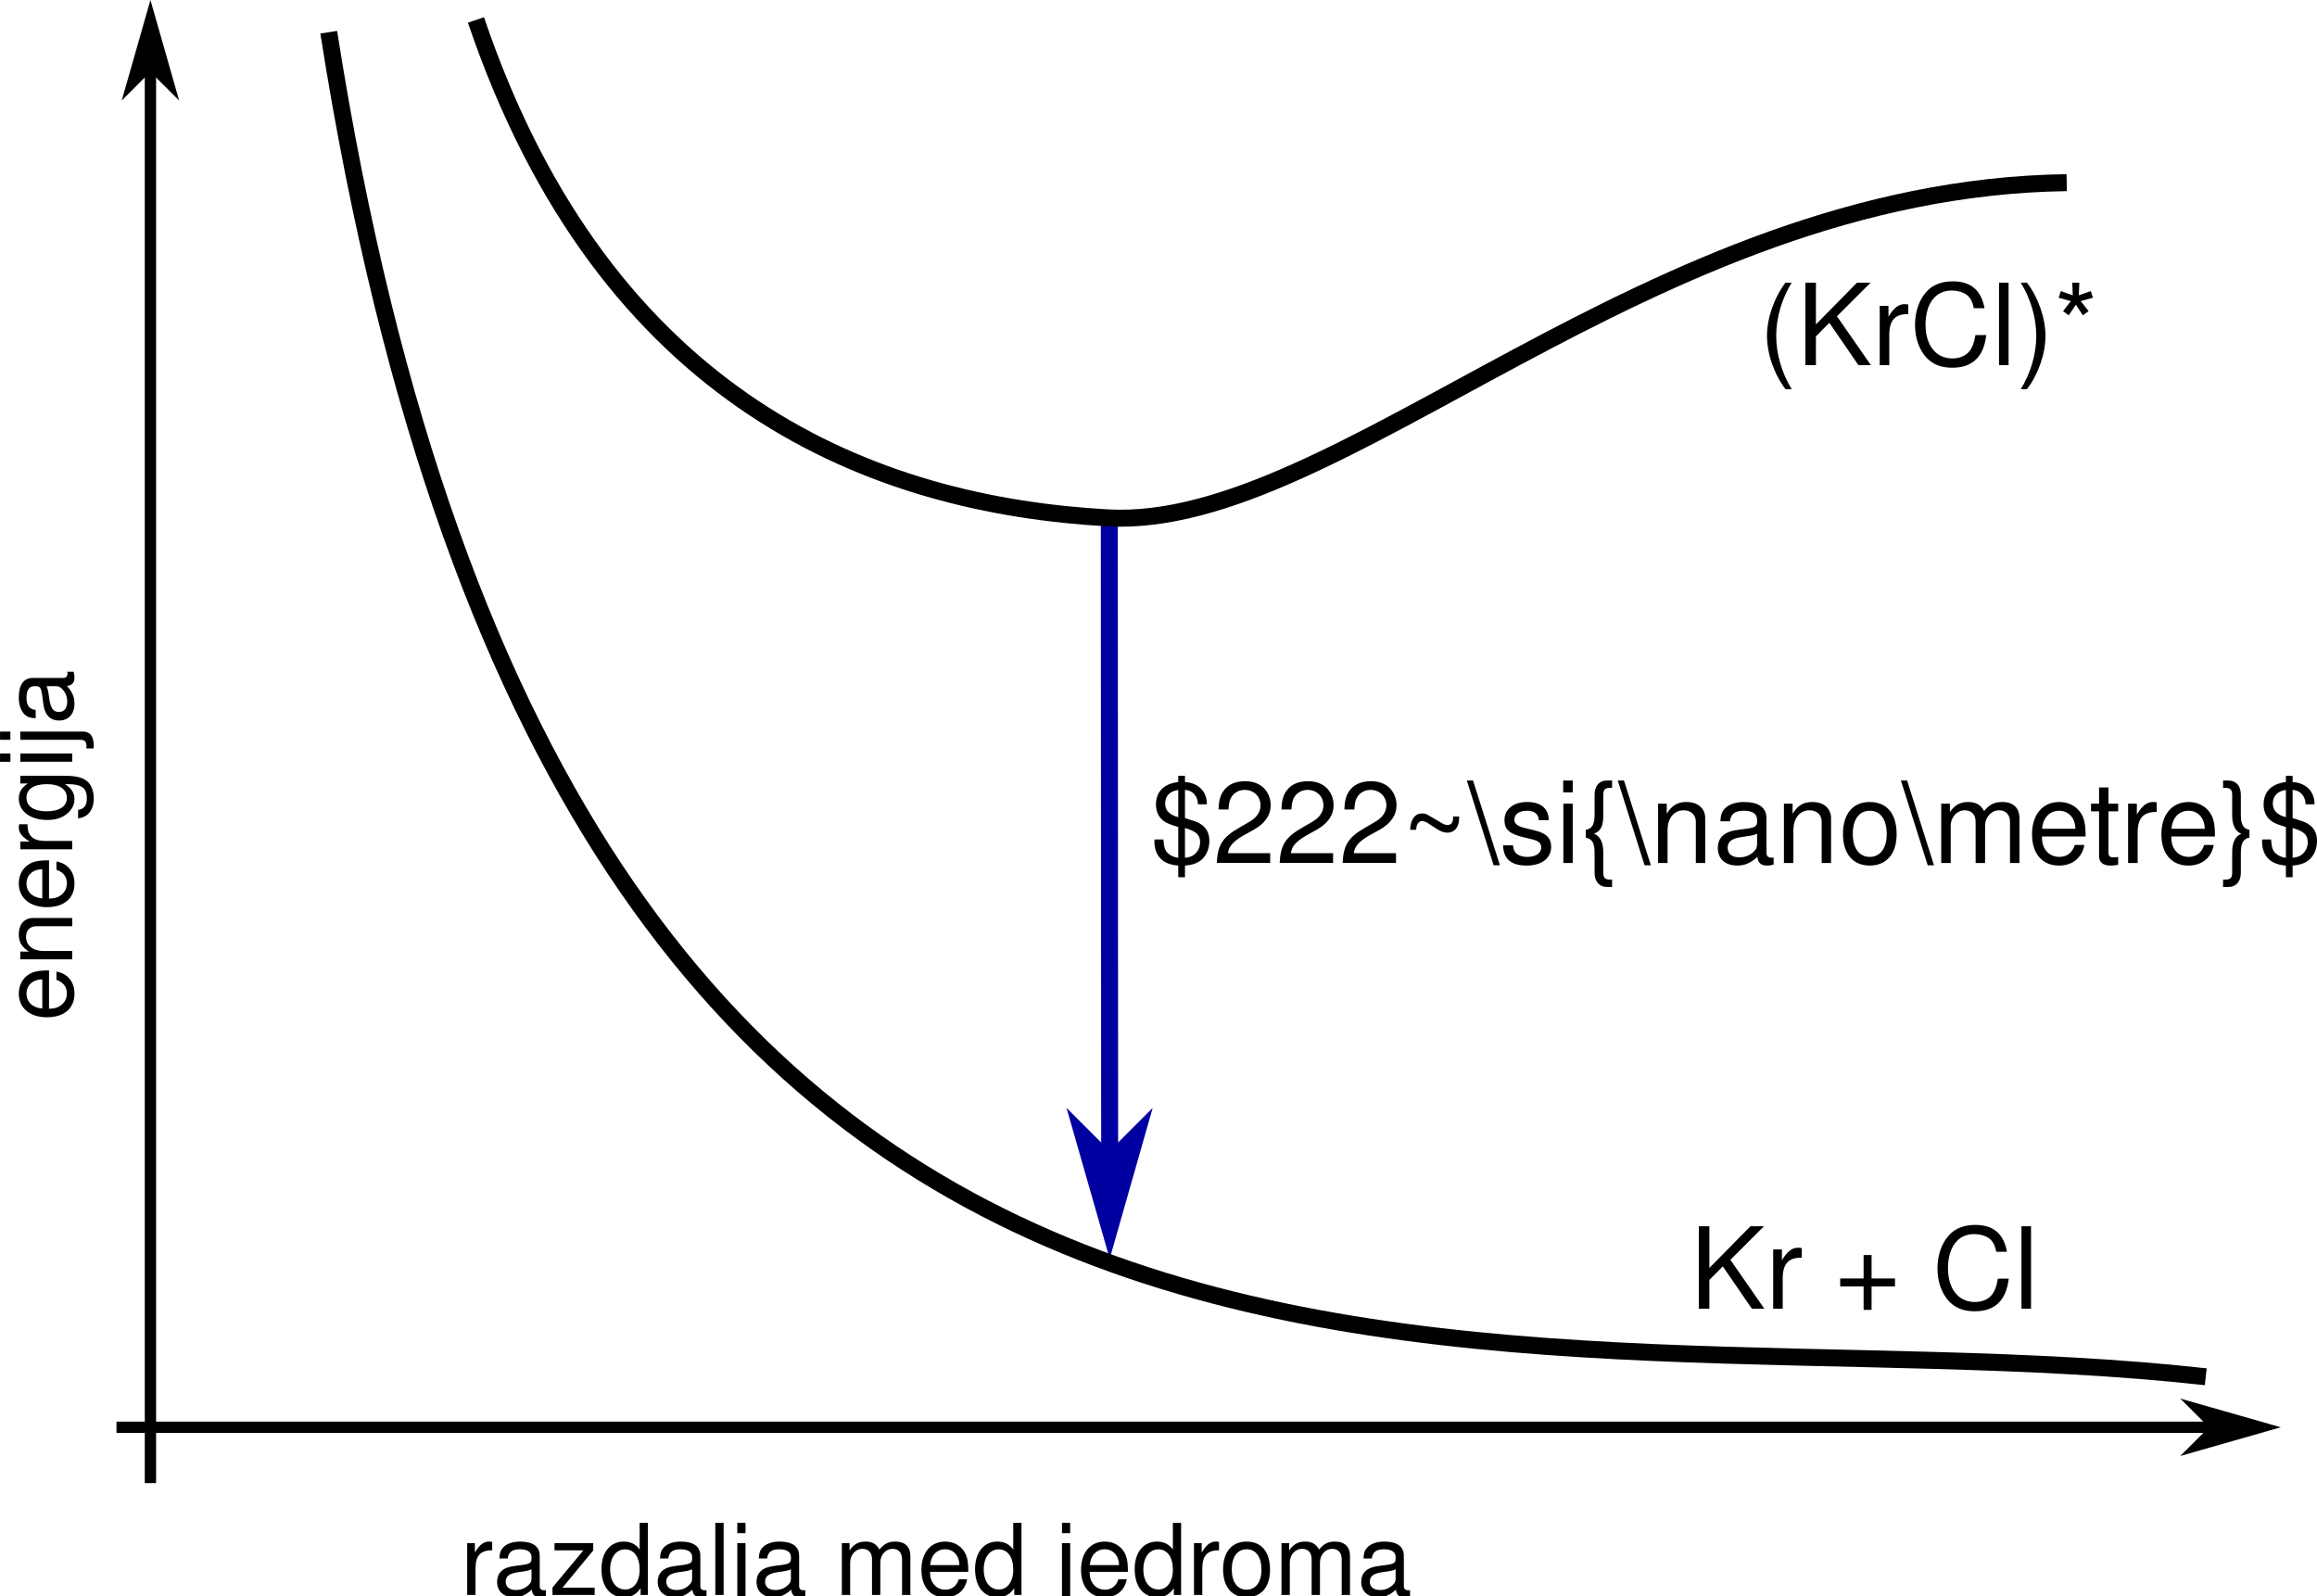
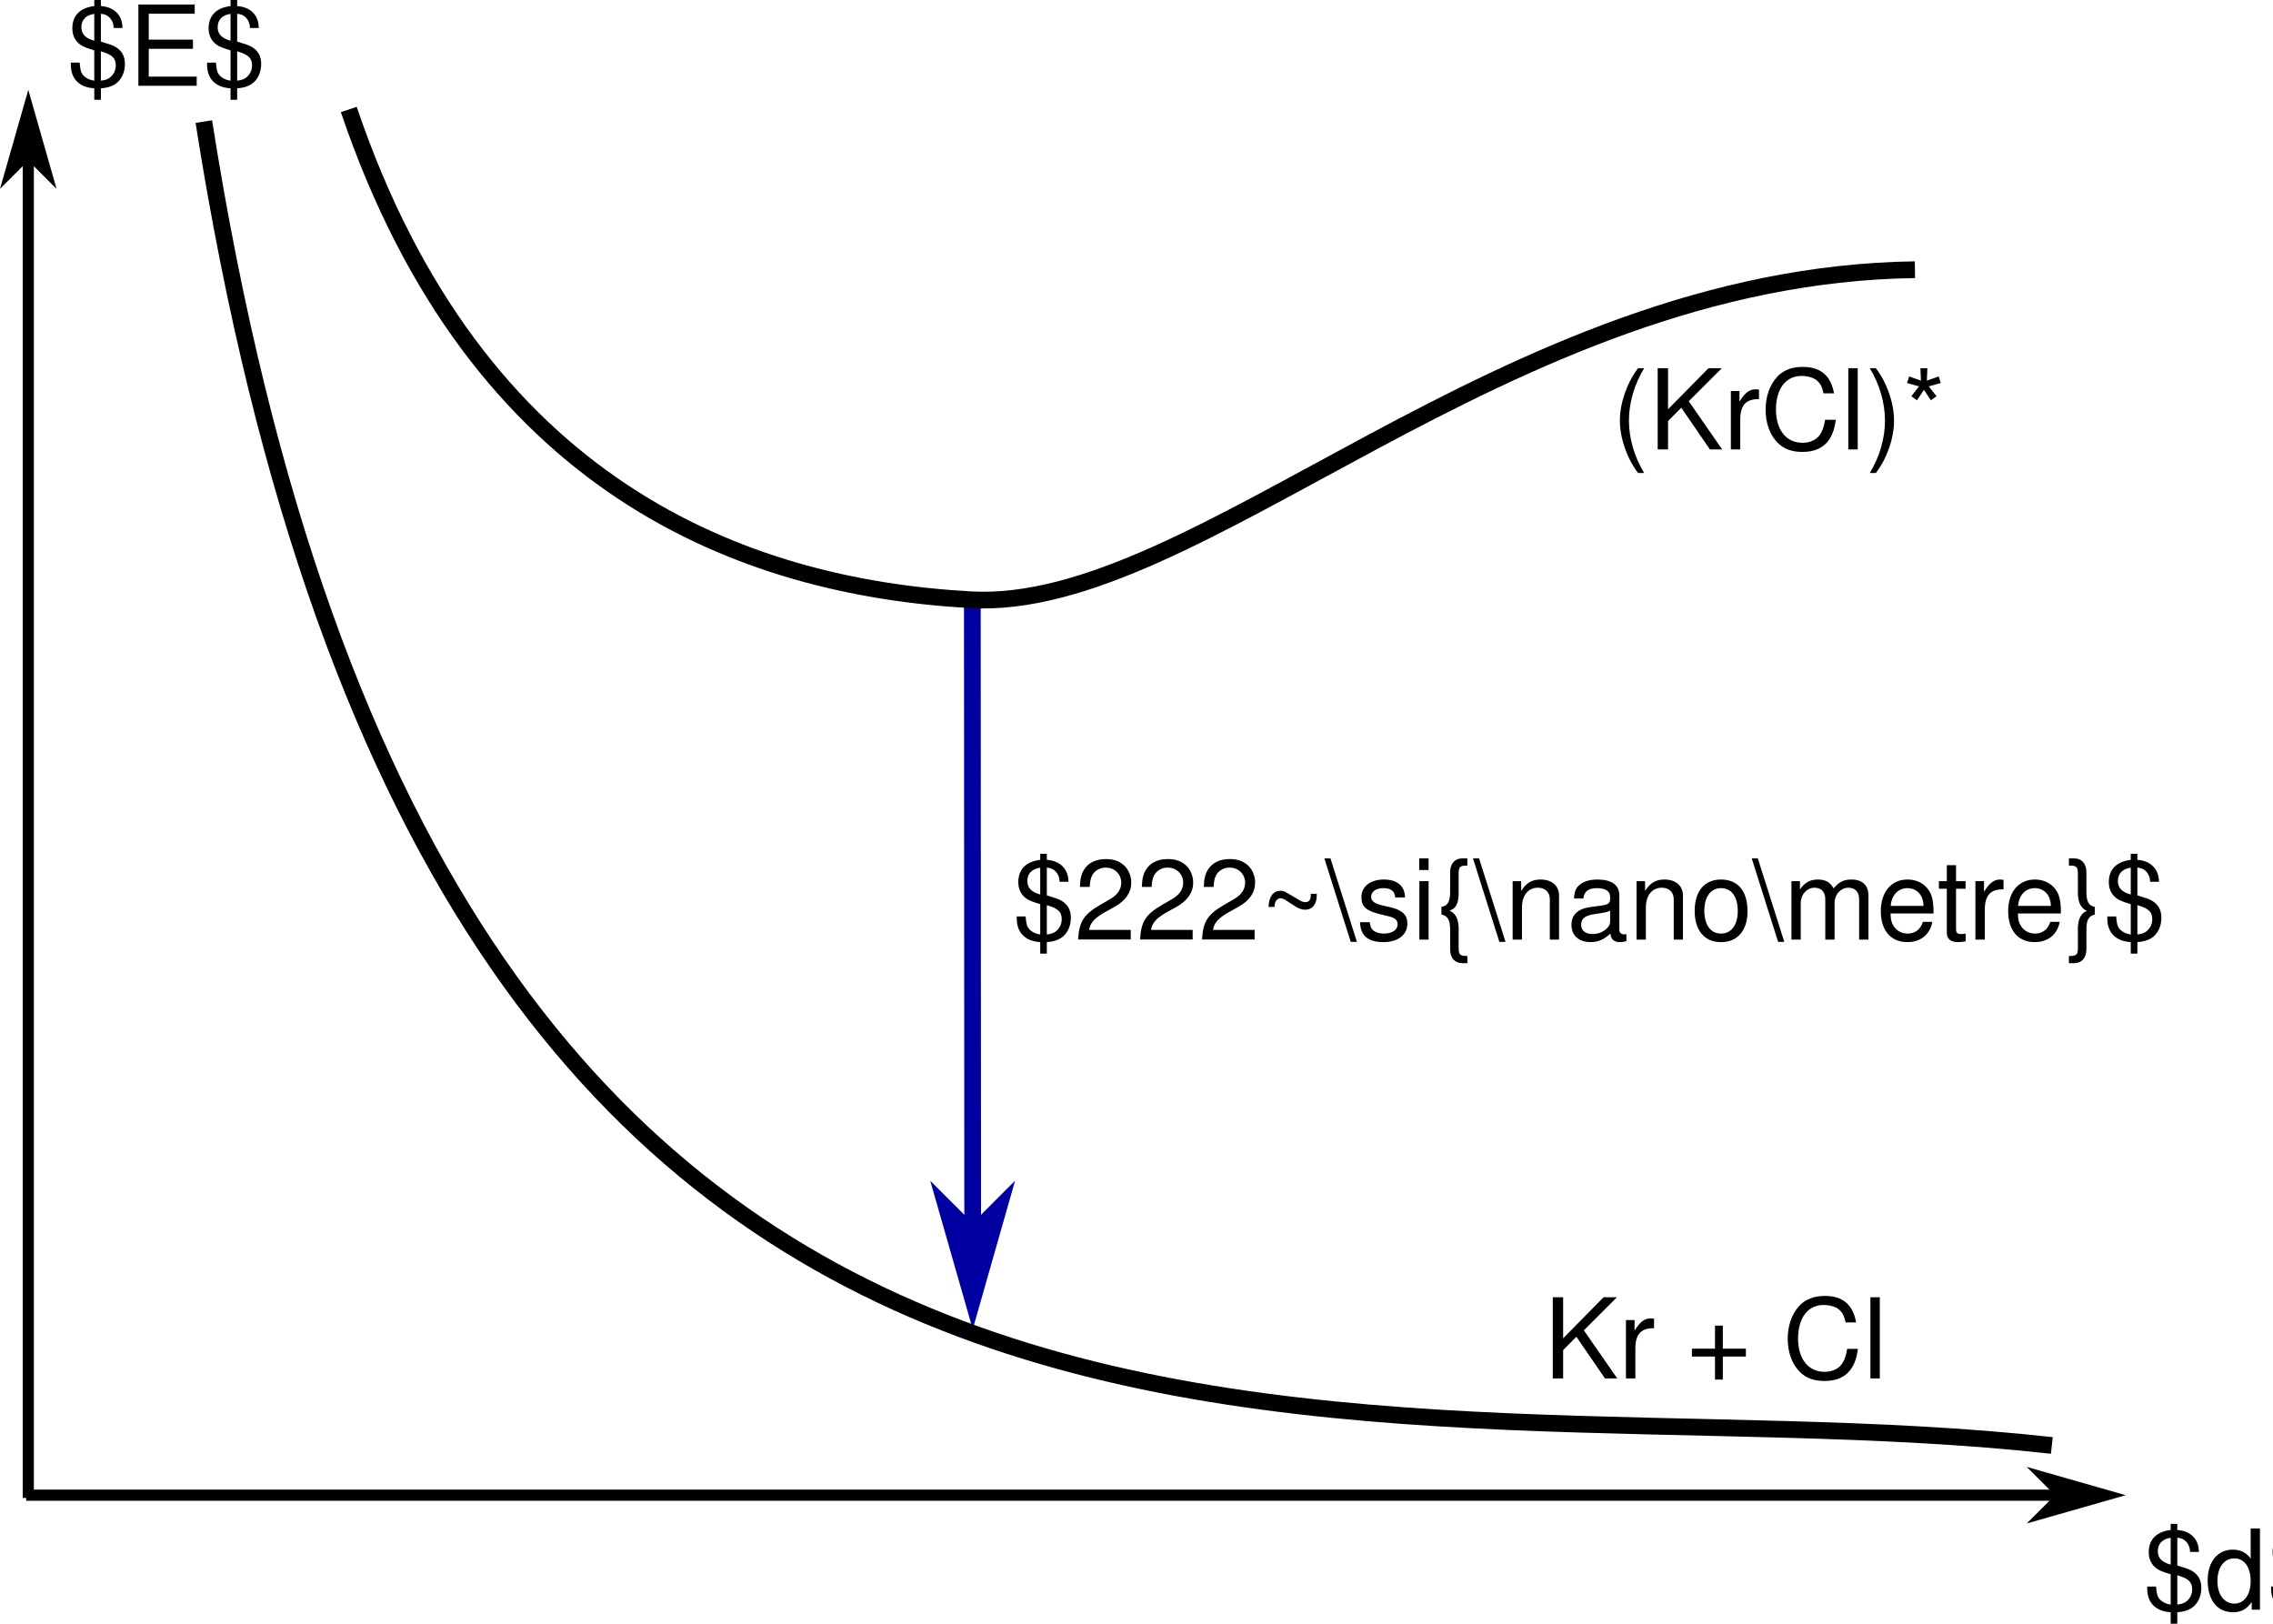
- <svg xmlns="http://www.w3.org/2000/svg" width="115.57mm" height="79.572mm" viewBox="0 0 409.501 281.948" id="svg3464" version="1.1">
+ <svg xmlns="http://www.w3.org/2000/svg" width="115.154mm" height="82.254mm" viewBox="0 0 408.027 291.453" id="svg3464" version="1.1">
  <defs id="defs3466">
    <marker orient="auto" refY="0" refX="0" id="Arrow1Mend-0-2-6" style="overflow:visible">
      <path id="path4180-2-2-1" d="M 0,0 5,-5 -12.5,0 5,5 Z" style="fill:#550000;fill-opacity:1;fill-rule:evenodd;stroke:#550000;stroke-width:1pt;stroke-opacity:1" transform="matrix(-0.4,0,0,-0.4,-4,0)" />
    </marker>
    <marker orient="auto" refY="0" refX="0" id="Arrow1Mend-0-2-6-9" style="overflow:visible">
      <path id="path4180-2-2-1-3" d="M 0,0 5,-5 -12.5,0 5,5 Z" style="fill:#23f600;fill-opacity:1;fill-rule:evenodd;stroke:#23f600;stroke-width:1pt;stroke-opacity:1" transform="matrix(-0.4,0,0,-0.4,-4,0)" />
    </marker>
    <marker orient="auto" refY="0" refX="0" id="Arrow1Mend-0-2-6-9-9" style="overflow:visible">
      <path id="path4180-2-2-1-3-4" d="M 0,0 5,-5 -12.5,0 5,5 Z" style="fill:#0000a0;fill-opacity:1;fill-rule:evenodd;stroke:#0000a0;stroke-width:1pt;stroke-opacity:1" transform="matrix(-0.4,0,0,-0.4,-4,0)" />
    </marker>
    <marker orient="auto" refY="0" refX="0" id="Arrow1Mend-0-2-6-9-9-0" style="overflow:visible">
      <path id="path4180-2-2-1-3-4-3" d="M 0,0 5,-5 -12.5,0 5,5 Z" style="fill:#000000;fill-opacity:1;fill-rule:evenodd;stroke:#000000;stroke-width:1pt;stroke-opacity:1" transform="matrix(-0.4,0,0,-0.4,-4,0)" />
    </marker>
    <marker orient="auto" refY="0" refX="0" id="Arrow1Mend-0-2-8" style="overflow:visible">
      <path id="path4180-2-2-4" d="M 0,0 5,-5 -12.5,0 5,5 Z" style="fill:#000000;fill-opacity:1;fill-rule:evenodd;stroke:#000000;stroke-width:1pt;stroke-opacity:1" transform="matrix(-0.4,0,0,-0.4,-4,0)" />
    </marker>
    <marker orient="auto" refY="0" refX="0" id="Arrow1Mend-0-2-9" style="overflow:visible">
      <path id="path4180-2-2-7" d="M 0,0 5,-5 -12.5,0 5,5 Z" style="fill:#000000;fill-opacity:1;fill-rule:evenodd;stroke:#000000;stroke-width:1pt;stroke-opacity:1" transform="matrix(-0.4,0,0,-0.4,-4,0)" />
    </marker>
    <marker orient="auto" refY="0" refX="0" id="Arrow1Mend-0-2" style="overflow:visible">
      <path id="path4180-2-2" d="M 0,0 5,-5 -12.5,0 5,5 Z" style="fill:#000000;fill-opacity:1;fill-rule:evenodd;stroke:#000000;stroke-width:1pt;stroke-opacity:1" transform="matrix(-0.4,0,0,-0.4,-4,0)" />
    </marker>
    <marker orient="auto" refY="0" refX="0" id="Arrow1Mend-0" style="overflow:visible">
      <path id="path4180-2" d="M 0,0 5,-5 -12.5,0 5,5 Z" style="fill:#000000;fill-opacity:1;fill-rule:evenodd;stroke:#000000;stroke-width:1pt;stroke-opacity:1" transform="matrix(-0.4,0,0,-0.4,-4,0)" />
    </marker>
    <marker orient="auto" refY="0" refX="0" id="Arrow1Mend-0-7" style="overflow:visible">
      <path id="path4180-2-5" d="M 0,0 5,-5 -12.5,0 5,5 Z" style="fill:#000000;fill-opacity:1;fill-rule:evenodd;stroke:#000000;stroke-width:1pt;stroke-opacity:1" transform="matrix(-0.4,0,0,-0.4,-4,0)" />
    </marker>
    <marker orient="auto" refY="0" refX="0" id="Arrow1Mend" style="overflow:visible">
      <path id="path4180" d="M 0,0 5,-5 -12.5,0 5,5 Z" style="fill:#000000;fill-opacity:1;fill-rule:evenodd;stroke:#000000;stroke-width:1pt;stroke-opacity:1" transform="matrix(-0.4,0,0,-0.4,-4,0)" />
    </marker>
    <marker orient="auto" refY="0" refX="0" id="Arrow1Mend-0-6" style="overflow:visible">
      <path id="path4180-2-7" d="M 0,0 5,-5 -12.5,0 5,5 Z" style="fill:#000000;fill-opacity:1;fill-rule:evenodd;stroke:#000000;stroke-width:1pt;stroke-opacity:1" transform="matrix(-0.4,0,0,-0.4,-4,0)" />
    </marker>
    <marker orient="auto" refY="0" refX="0" id="Arrow1Mend-0-6-5" style="overflow:visible">
      <path id="path4180-2-7-3" d="M 0,0 5,-5 -12.5,0 5,5 Z" style="fill:#000000;fill-opacity:1;fill-rule:evenodd;stroke:#000000;stroke-width:1pt;stroke-opacity:1" transform="matrix(-0.4,0,0,-0.4,-4,0)" />
    </marker>
    <marker orient="auto" refY="0" refX="0" id="Arrow1Mend-3" style="overflow:visible">
      <path id="path4180-6" d="M 0,0 5,-5 -12.5,0 5,5 Z" style="fill:#000000;fill-opacity:1;fill-rule:evenodd;stroke:#000000;stroke-width:1pt;stroke-opacity:1" transform="matrix(-0.4,0,0,-0.4,-4,0)" />
    </marker>
  </defs>
-   <g id="layer1" transform="translate(-122.5981,-203.3397)">
-     <path style="fill:none;fill-rule:evenodd;stroke:#000000;stroke-width:2;stroke-linecap:butt;stroke-linejoin:miter;stroke-miterlimit:4;stroke-dasharray:none;stroke-opacity:1;marker-end:url(#Arrow1Mend)" d="M 149.186,465.451 V 207.281" id="path4165" />
-     <path style="fill:none;fill-rule:evenodd;stroke:#000000;stroke-width:2;stroke-linecap:butt;stroke-linejoin:miter;stroke-miterlimit:4;stroke-dasharray:none;stroke-opacity:1;marker-end:url(#Arrow1Mend-3)" d="M 143.184,455.585 H 521.761" id="path4165-7" />
+   <g id="layer1" transform="translate(-144.1081,-187.2105)">
+     <path style="fill:none;fill-rule:evenodd;stroke:#000000;stroke-width:2;stroke-linecap:butt;stroke-linejoin:miter;stroke-miterlimit:4;stroke-dasharray:none;stroke-opacity:1;marker-end:url(#Arrow1Mend)" d="M 149.186,456.076 V 207.281" id="path4165" />
+     <path style="fill:none;fill-rule:evenodd;stroke:#000000;stroke-width:2;stroke-linecap:butt;stroke-linejoin:miter;stroke-miterlimit:4;stroke-dasharray:none;stroke-opacity:1;marker-end:url(#Arrow1Mend-3)" d="M 148.809,455.585 H 521.761" id="path4165-7" />
    <path style="fill:#0000a0;fill-opacity:1;fill-rule:evenodd;stroke:#0000a0;stroke-width:3;stroke-linecap:butt;stroke-linejoin:miter;stroke-miterlimit:4;stroke-dasharray:none;stroke-dashoffset:0;stroke-opacity:1;marker-end:url(#Arrow1Mend-0-2-6-9-9)" d="m 318.654,294.905 0.068,124.979" id="path4165-3-8-2-1-7" />
    <path style="fill:none;fill-rule:evenodd;stroke:#000000;stroke-width:3;stroke-linecap:butt;stroke-linejoin:miter;stroke-miterlimit:4;stroke-dasharray:none;stroke-opacity:1" d="m 180.697,209.032 c 43.197,274.762 208.515,223.886 331.738,237.627" id="path3555" />
    <path style="fill:none;fill-rule:evenodd;stroke:#000000;stroke-width:3;stroke-linecap:butt;stroke-linejoin:miter;stroke-miterlimit:4;stroke-dasharray:none;stroke-opacity:1" d="m 206.716,206.864 c 22.993,67.796 70.71,85.724 111.642,87.998 40.932,2.274 95.269,-58.209 169.504,-59.243" id="path3557" />
    <g id="g4598" transform="translate(-42,-94)" />
-     <text xml:space="preserve" style="font-style:normal;font-variant:normal;font-weight:normal;font-stretch:normal;line-height:0%;font-family:'Nimbus Sans L';-inkscape-font-specification:Sans;letter-spacing:0px;word-spacing:0px;fill:#000000;fill-opacity:1;stroke:none;stroke-width:1px;stroke-linecap:butt;stroke-linejoin:miter;stroke-opacity:1" x="-383.828" y="135.356" id="text12643" transform="rotate(-90)">
-       <tspan id="tspan12645" x="-383.828" y="135.356" style="font-size:17.5px;line-height:1.25">energija</tspan>
-     </text>
    <text xml:space="preserve" style="font-style:normal;font-variant:normal;font-weight:normal;font-stretch:normal;line-height:0%;font-family:'Nimbus Sans L';-inkscape-font-specification:Sans;letter-spacing:0px;word-spacing:0px;fill:#000000;fill-opacity:1;stroke:none;stroke-width:1px;stroke-linecap:butt;stroke-linejoin:miter;stroke-opacity:1" x="421.269" y="434.631" id="text12647-1-6-2-5-8">
      <tspan x="421.269" y="434.631" style="font-size:20px;line-height:1.25" id="tspan12743-8">Kr + Cl</tspan>
    </text>
    <text xml:space="preserve" style="font-style:normal;font-variant:normal;font-weight:normal;font-stretch:normal;line-height:0%;font-family:'Nimbus Sans L';-inkscape-font-specification:Sans;letter-spacing:0px;word-spacing:0px;fill:#000000;fill-opacity:1;stroke:none;stroke-width:1px;stroke-linecap:butt;stroke-linejoin:miter;stroke-opacity:1" x="325.839" y="355.861" id="text12647-1-6-2-5-5-3-4-3-7-9">
      <tspan x="325.839" y="355.861" style="font-size:20px;line-height:1.25" id="tspan12743-9-7-5-6-5-3">$222~\si{\nano\metre}$</tspan>
    </text>
    <text id="text12643-5" y="485.222" x="203.963" style="font-style:normal;font-variant:normal;font-weight:normal;font-stretch:normal;line-height:0%;font-family:'Nimbus Sans L';-inkscape-font-specification:Sans;letter-spacing:0px;word-spacing:0px;fill:#000000;fill-opacity:1;stroke:none;stroke-width:1px;stroke-linecap:butt;stroke-linejoin:miter;stroke-opacity:1" xml:space="preserve">
-       <tspan style="font-size:17.5px;line-height:1.25" y="485.222" x="203.963" id="tspan12645-3">razdalja med jedroma</tspan>
+       <tspan style="font-size:17.5px;line-height:1.25" y="488.34" x="203.963" id="tspan12645-3" />
    </text>
    <text xml:space="preserve" style="font-style:normal;font-variant:normal;font-weight:normal;font-stretch:normal;line-height:0%;font-family:'Nimbus Sans L';-inkscape-font-specification:Sans;letter-spacing:0px;word-spacing:0px;fill:#000000;fill-opacity:1;stroke:none;stroke-width:1px;stroke-linecap:butt;stroke-linejoin:miter;stroke-opacity:1" x="433.44" y="267.877" id="text12647-1-6-2-5-8-3">
      <tspan x="433.44" y="267.877" style="font-size:20px;line-height:1.25" id="tspan12743-8-6">(KrCl)*</tspan>
    </text>
+     <text xml:space="preserve" style="font-style:normal;font-variant:normal;font-weight:normal;font-stretch:normal;font-size:12px;line-height:0%;font-family:'Nimbus Sans L';-inkscape-font-specification:Sans;letter-spacing:0px;word-spacing:0px;fill:#000000;fill-opacity:1;stroke:none;stroke-width:1px;stroke-linecap:butt;stroke-linejoin:miter;stroke-opacity:1" x="156.03" y="202.611" id="text12647-1-6-2-5-8-3-3">
+       <tspan x="156.03" y="202.611" style="font-size:20px;line-height:1.25;stroke-width:1px" id="tspan12743-8-6-6">$E$</tspan>
+     </text>
+     <text xml:space="preserve" style="font-style:normal;font-variant:normal;font-weight:normal;font-stretch:normal;font-size:12px;line-height:0%;font-family:'Nimbus Sans L';-inkscape-font-specification:Sans;letter-spacing:0px;word-spacing:0px;fill:#000000;fill-opacity:1;stroke:none;stroke-width:1px;stroke-linecap:butt;stroke-linejoin:miter;stroke-opacity:1" x="528.77" y="476.143" id="text12647-1-6-2-5-8-3-3-7">
+       <tspan x="528.77" y="476.143" style="font-size:20px;line-height:1.25;stroke-width:1px" id="tspan12743-8-6-6-5">$d$</tspan>
+     </text>
  </g>
</svg>
